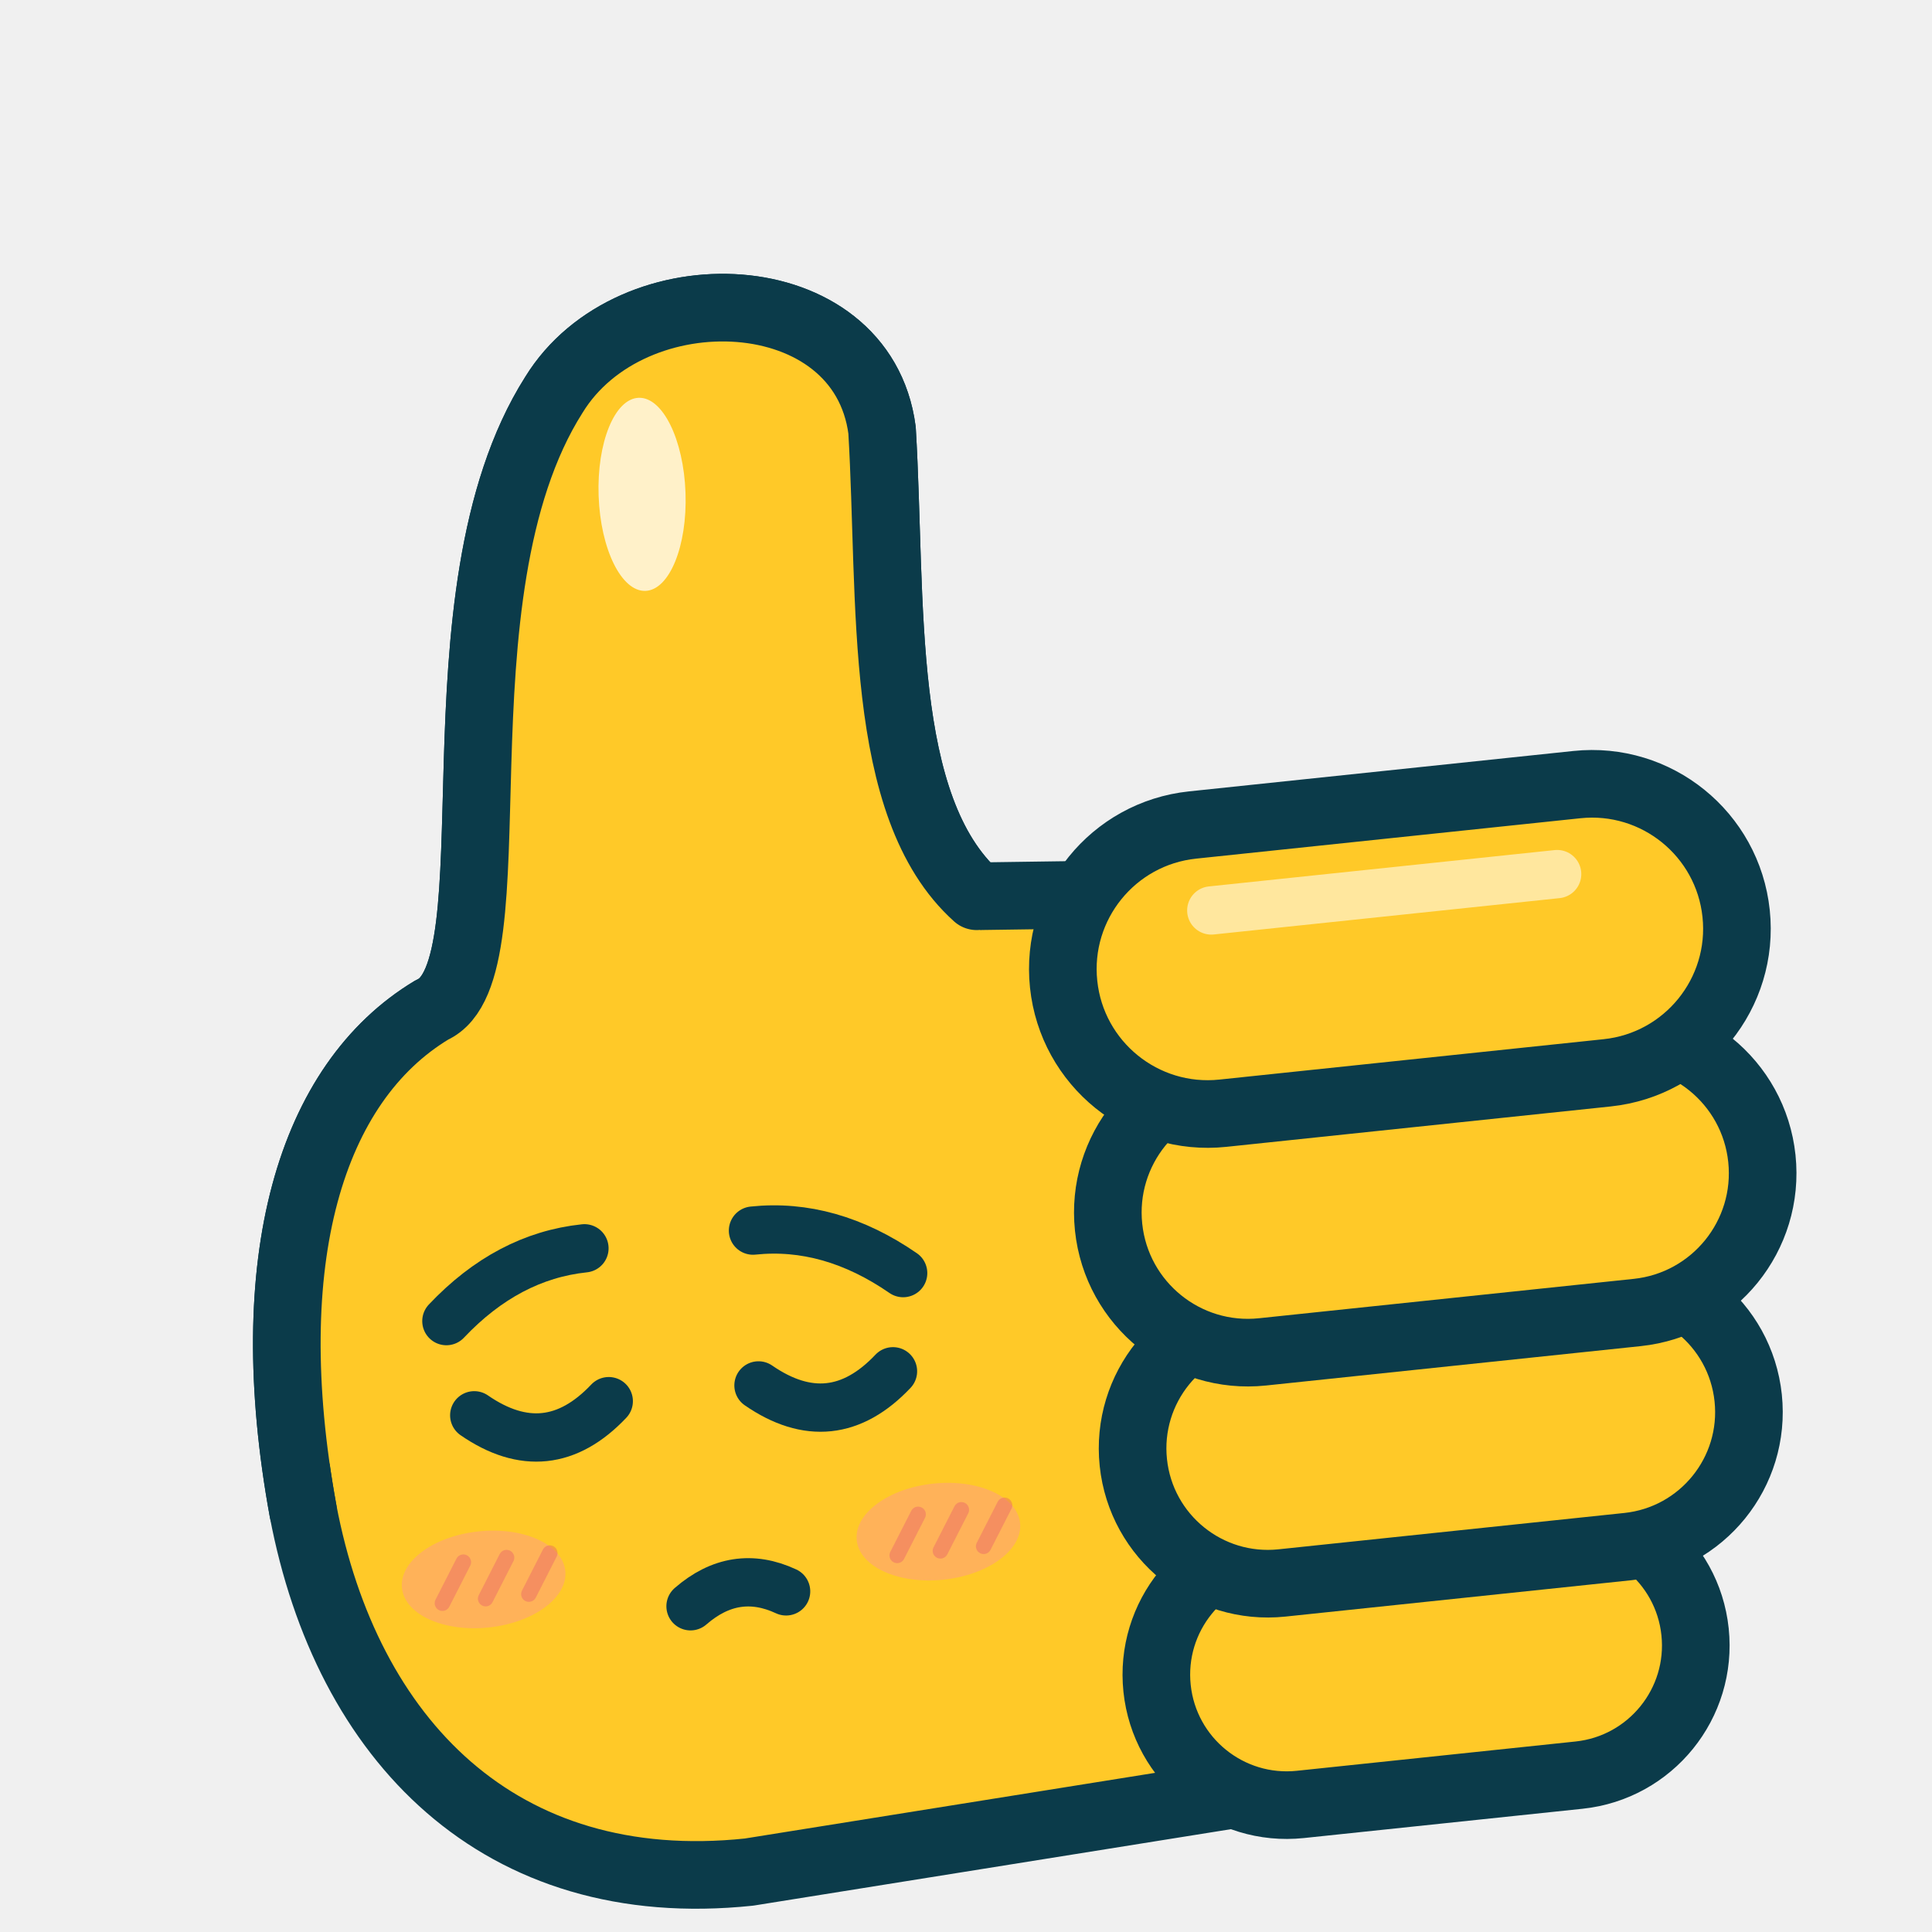
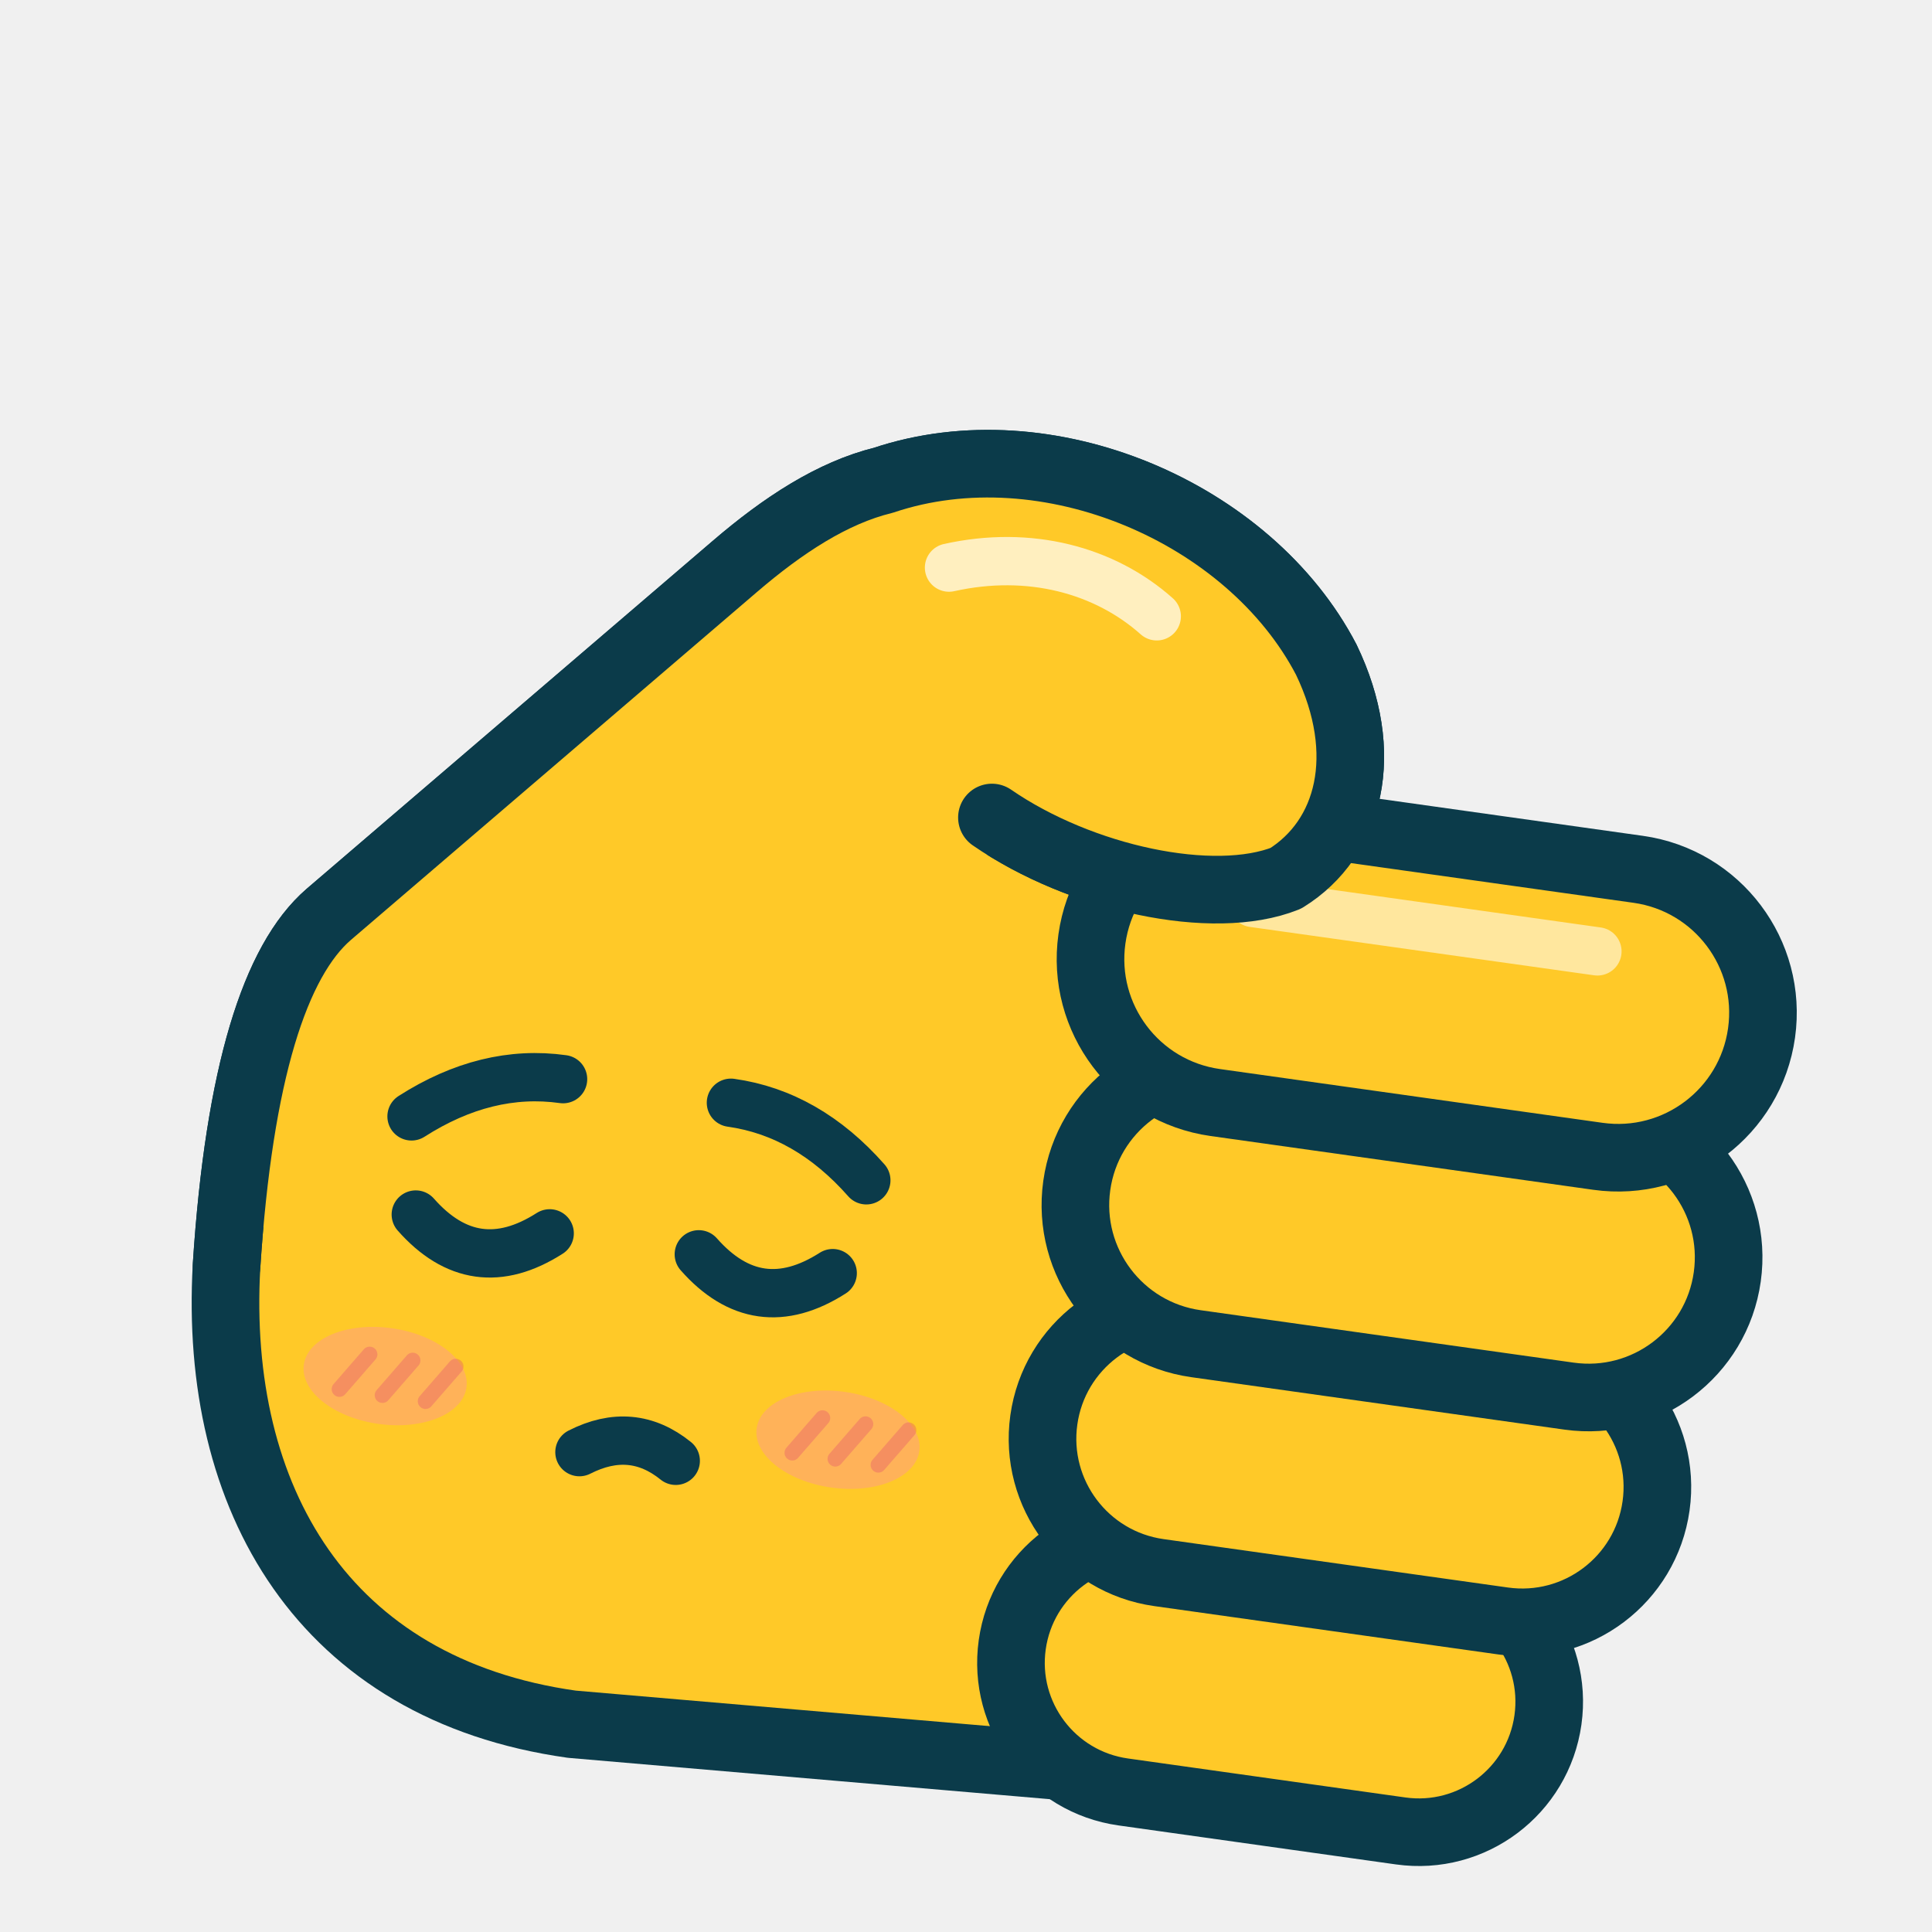
<svg xmlns="http://www.w3.org/2000/svg" width="512" height="512" viewBox="0 0 200 200">
-   <g transform="matrix(0.99452 -0.10453 0.10453 0.99452 -11.941 12.156)">
-     <path d="M28.00 148.00 C26.00 121.70 33.40 104.00 46.70 97.80 C51.35 96.30 52.33 85.62 54.05 72.91 C55.77 60.20 58.25 45.45 65.90 35.80 C75.20 23.70 98.90 27.10 99.30 43.00 C98.90 51.85 97.75 61.53 97.86 70.28 C97.97 79.03 99.35 86.85 104.00 92.00 L126 94 L144 96 L144 186 L70 190 C44 190 30 172 28 148 Z" fill="#FFC928" stroke="#0B3B4A" stroke-width="7" stroke-linejoin="round" stroke-linecap="round" />
+   <g transform="matrix(0.99027 0.13917 -0.13917 0.99027 16.321 -19.403)">
+     <path d="M28.00 148.00 C26.50 128.00 28.60 116.00 33.40 110.50 C45.60 96.67 57.80 82.83 70.00 69.00 C74.40 64.00 79.00 60.00 84.00 58.00 C100.00 50.00 122.00 56.00 132.00 70.00 C138.00 79.00 137.00 88.00 131.00 93.00 C124.00 97.00 110.00 96.00 100.00 91.00 L126 94 L144 96 L144 186 L70 190 C44 190 30 172 28 148 Z" fill="#FFC928" stroke="#0B3B4A" stroke-width="7" stroke-linejoin="round" stroke-linecap="round" />
    <rect x="114" y="162" width="56" height="27" rx="13.5" fill="#FFC928" stroke="#0B3B4A" stroke-width="7" stroke-linejoin="round" stroke-linecap="round" />
    <rect x="114" y="138" width="64" height="28" rx="14" fill="#FFC928" stroke="#0B3B4A" stroke-width="7" stroke-linejoin="round" stroke-linecap="round" />
    <rect x="114" y="113" width="68" height="29" rx="14.5" fill="#FFC928" stroke="#0B3B4A" stroke-width="7" stroke-linejoin="round" stroke-linecap="round" />
    <rect x="112" y="87" width="70" height="30" rx="15" fill="#FFC928" stroke="#0B3B4A" stroke-width="7" stroke-linejoin="round" stroke-linecap="round" />
    <path d="M128 96 H164" stroke="#FFFFFF" stroke-width="5" stroke-linecap="round" opacity="0.55" />
-     <path d="M28.00 148.00 C26.00 121.70 33.40 104.00 46.70 97.80 C51.35 96.30 52.33 85.62 54.05 72.91 C55.77 60.20 58.25 45.45 65.90 35.80 C75.20 23.70 98.90 27.10 99.30 43.00 C98.90 51.85 97.75 61.53 97.86 70.28 C97.97 79.03 99.35 86.85 104.00 92.00 L104.00 106 L52 114 Z" fill="#FFC928" />
-     <path d="M28.00 148.00 C26.00 121.70 33.40 104.00 46.70 97.80 C51.35 96.30 52.33 85.62 54.05 72.91 C55.77 60.20 58.25 45.45 65.90 35.80 C75.20 23.70 98.90 27.10 99.30 43.00 C98.90 51.85 97.75 61.53 97.86 70.28 C97.97 79.03 99.35 86.85 104.00 92.00" fill="none" stroke="#0B3B4A" stroke-width="7" stroke-linejoin="round" stroke-linecap="round" />
-     <ellipse transform="rotate(4.0 73.90 47.00)" cx="73.90" cy="47.00" rx="4.5" ry="10" fill="#FFFFFF" opacity="0.750" />
-     <path d="M92 66 C100 63 108 64 114 68" stroke="#FFFFFF" stroke-width="5" stroke-linecap="round" fill="none" opacity="0.000" />
+     <path d="M28.00 148.00 C26.50 128.00 28.60 116.00 33.40 110.50 C45.60 96.67 57.80 82.83 70.00 69.00 C74.40 64.00 79.00 60.00 84.00 58.00 C100.00 50.00 122.00 56.00 132.00 70.00 C138.00 79.00 137.00 88.00 131.00 93.00 C124.00 97.00 110.00 96.00 100.00 91.00 L100.00 106 L52 114 Z" fill="#FFC928" />
+     <path d="M28.00 148.00 C26.50 128.00 28.60 116.00 33.40 110.50 C45.60 96.67 57.80 82.83 70.00 69.00 C74.40 64.00 79.00 60.00 84.00 58.00 C100.00 50.00 122.00 56.00 132.00 70.00 C138.00 79.00 137.00 88.00 131.00 93.00 C124.00 97.00 110.00 96.00 100.00 91.00" fill="none" stroke="#0B3B4A" stroke-width="7" stroke-linejoin="round" stroke-linecap="round" />
+     <ellipse transform="rotate(4.0 103.00 62.00)" cx="103.00" cy="62.00" rx="4.5" ry="10" fill="#FFFFFF" opacity="0.000" />
+     <path d="M92 66 C100 63 108 64 114 68" stroke="#FFFFFF" stroke-width="5" stroke-linecap="round" fill="none" opacity="0.700" />
    <defs>
-       <mask id="behind-fingers-a" maskUnits="userSpaceOnUse" x="-50" y="-50" width="300" height="300">
+       <mask id="behind-fingers-r" maskUnits="userSpaceOnUse" x="-50" y="-50" width="300" height="300">
        <rect x="-50" y="-50" width="300" height="300" fill="#fff" />
        <rect x="114" y="162" width="56" height="27" rx="13.5" fill="#000" stroke="#000" stroke-width="7" stroke-linejoin="round" stroke-linecap="round" />
        <rect x="114" y="138" width="64" height="28" rx="14" fill="#000" stroke="#000" stroke-width="7" stroke-linejoin="round" stroke-linecap="round" />
        <rect x="114" y="113" width="68" height="29" rx="14.5" fill="#000" stroke="#000" stroke-width="7" stroke-linejoin="round" stroke-linecap="round" />
        <rect x="112" y="87" width="70" height="30" rx="15" fill="#000" stroke="#000" stroke-width="7" stroke-linejoin="round" stroke-linecap="round" />
      </mask>
    </defs>
-     <g mask="url(#behind-fingers-a)">
+     <g mask="url(#behind-fingers-r)">
      <g transform="translate(73.5 149.0)">
        <g transform="translate(-4.692 0)">
          <path d="M-24 -19 Q-17 -25 -9 -25" stroke="#0B3B4A" stroke-width="5" stroke-linecap="round" stroke-linejoin="round" fill="none" />
        </g>
        <g transform="translate(-5.148 0)">
          <path d="M9 -25 Q17 -25 24 -19" stroke="#0B3B4A" stroke-width="5" stroke-linecap="round" stroke-linejoin="round" fill="none" />
        </g>
        <g transform="translate(-4.843 0)">
          <path d="M-22 -9 Q-15 -3 -8 -9" stroke="#0B3B4A" stroke-width="5" stroke-linecap="round" stroke-linejoin="round" fill="none" />
        </g>
        <g transform="translate(-5.257 0)">
          <path d="M8 -9 Q15 -3 22 -9" stroke="#0B3B4A" stroke-width="5" stroke-linecap="round" stroke-linejoin="round" fill="none" />
        </g>
        <g transform="translate(-5.643 0)">
          <path d="M-1 13 Q4 9.5 9 12.5" stroke="#0B3B4A" stroke-width="5" stroke-linecap="round" stroke-linejoin="round" fill="none" />
        </g>
        <g transform="translate(-3.655 0)">
          <ellipse cx="-24.0" cy="8.0" rx="8.5" ry="5" fill="#FF8FA3" opacity="0.4" />
          <path d="M-28.5 10.0 l2.6 -4 M-24.0 10.0 l2.6 -4 M-19.5 10.0 l2.6 -4" stroke="#E2546C" stroke-width="1.6" stroke-linecap="round" opacity="0.36" />
        </g>
        <g transform="translate(-4.317 0)">
          <ellipse cx="24.0" cy="8.0" rx="8.5" ry="5" fill="#FF8FA3" opacity="0.4" />
          <path d="M19.5 10.0 l2.6 -4 M24.0 10.0 l2.6 -4 M28.5 10.0 l2.6 -4" stroke="#E2546C" stroke-width="1.6" stroke-linecap="round" opacity="0.36" />
        </g>
      </g>
    </g>
  </g>
</svg>
